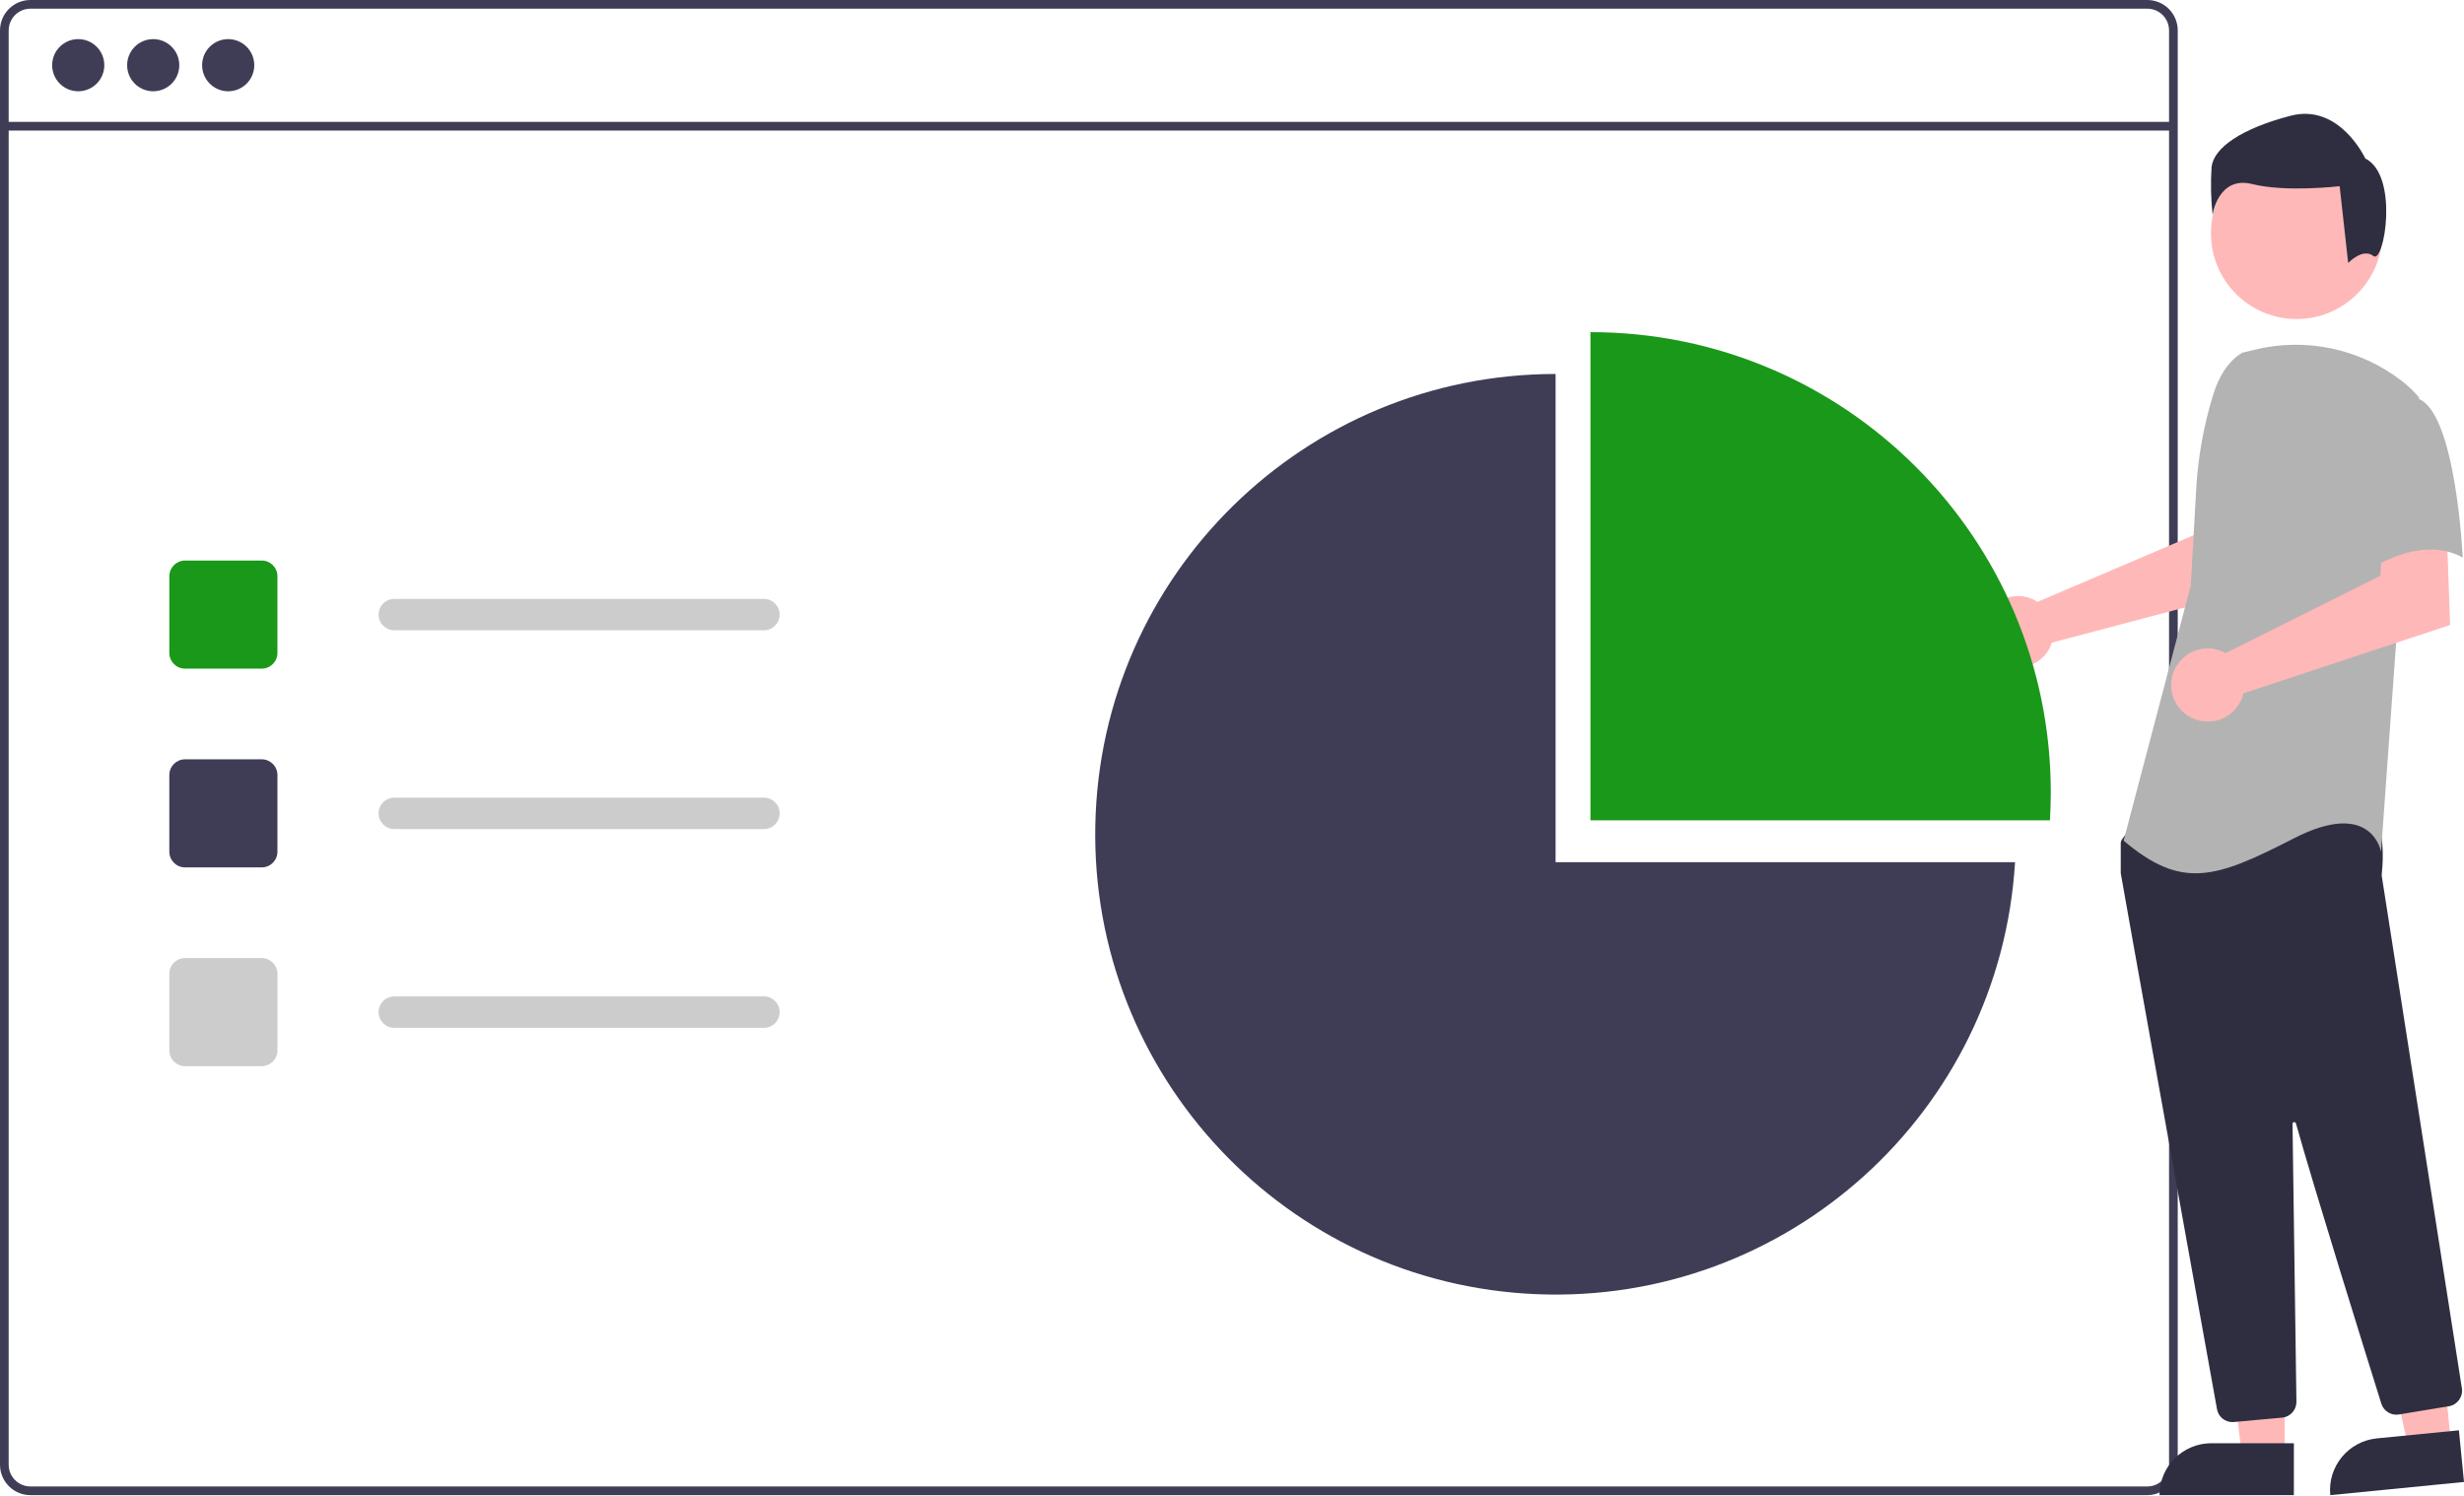
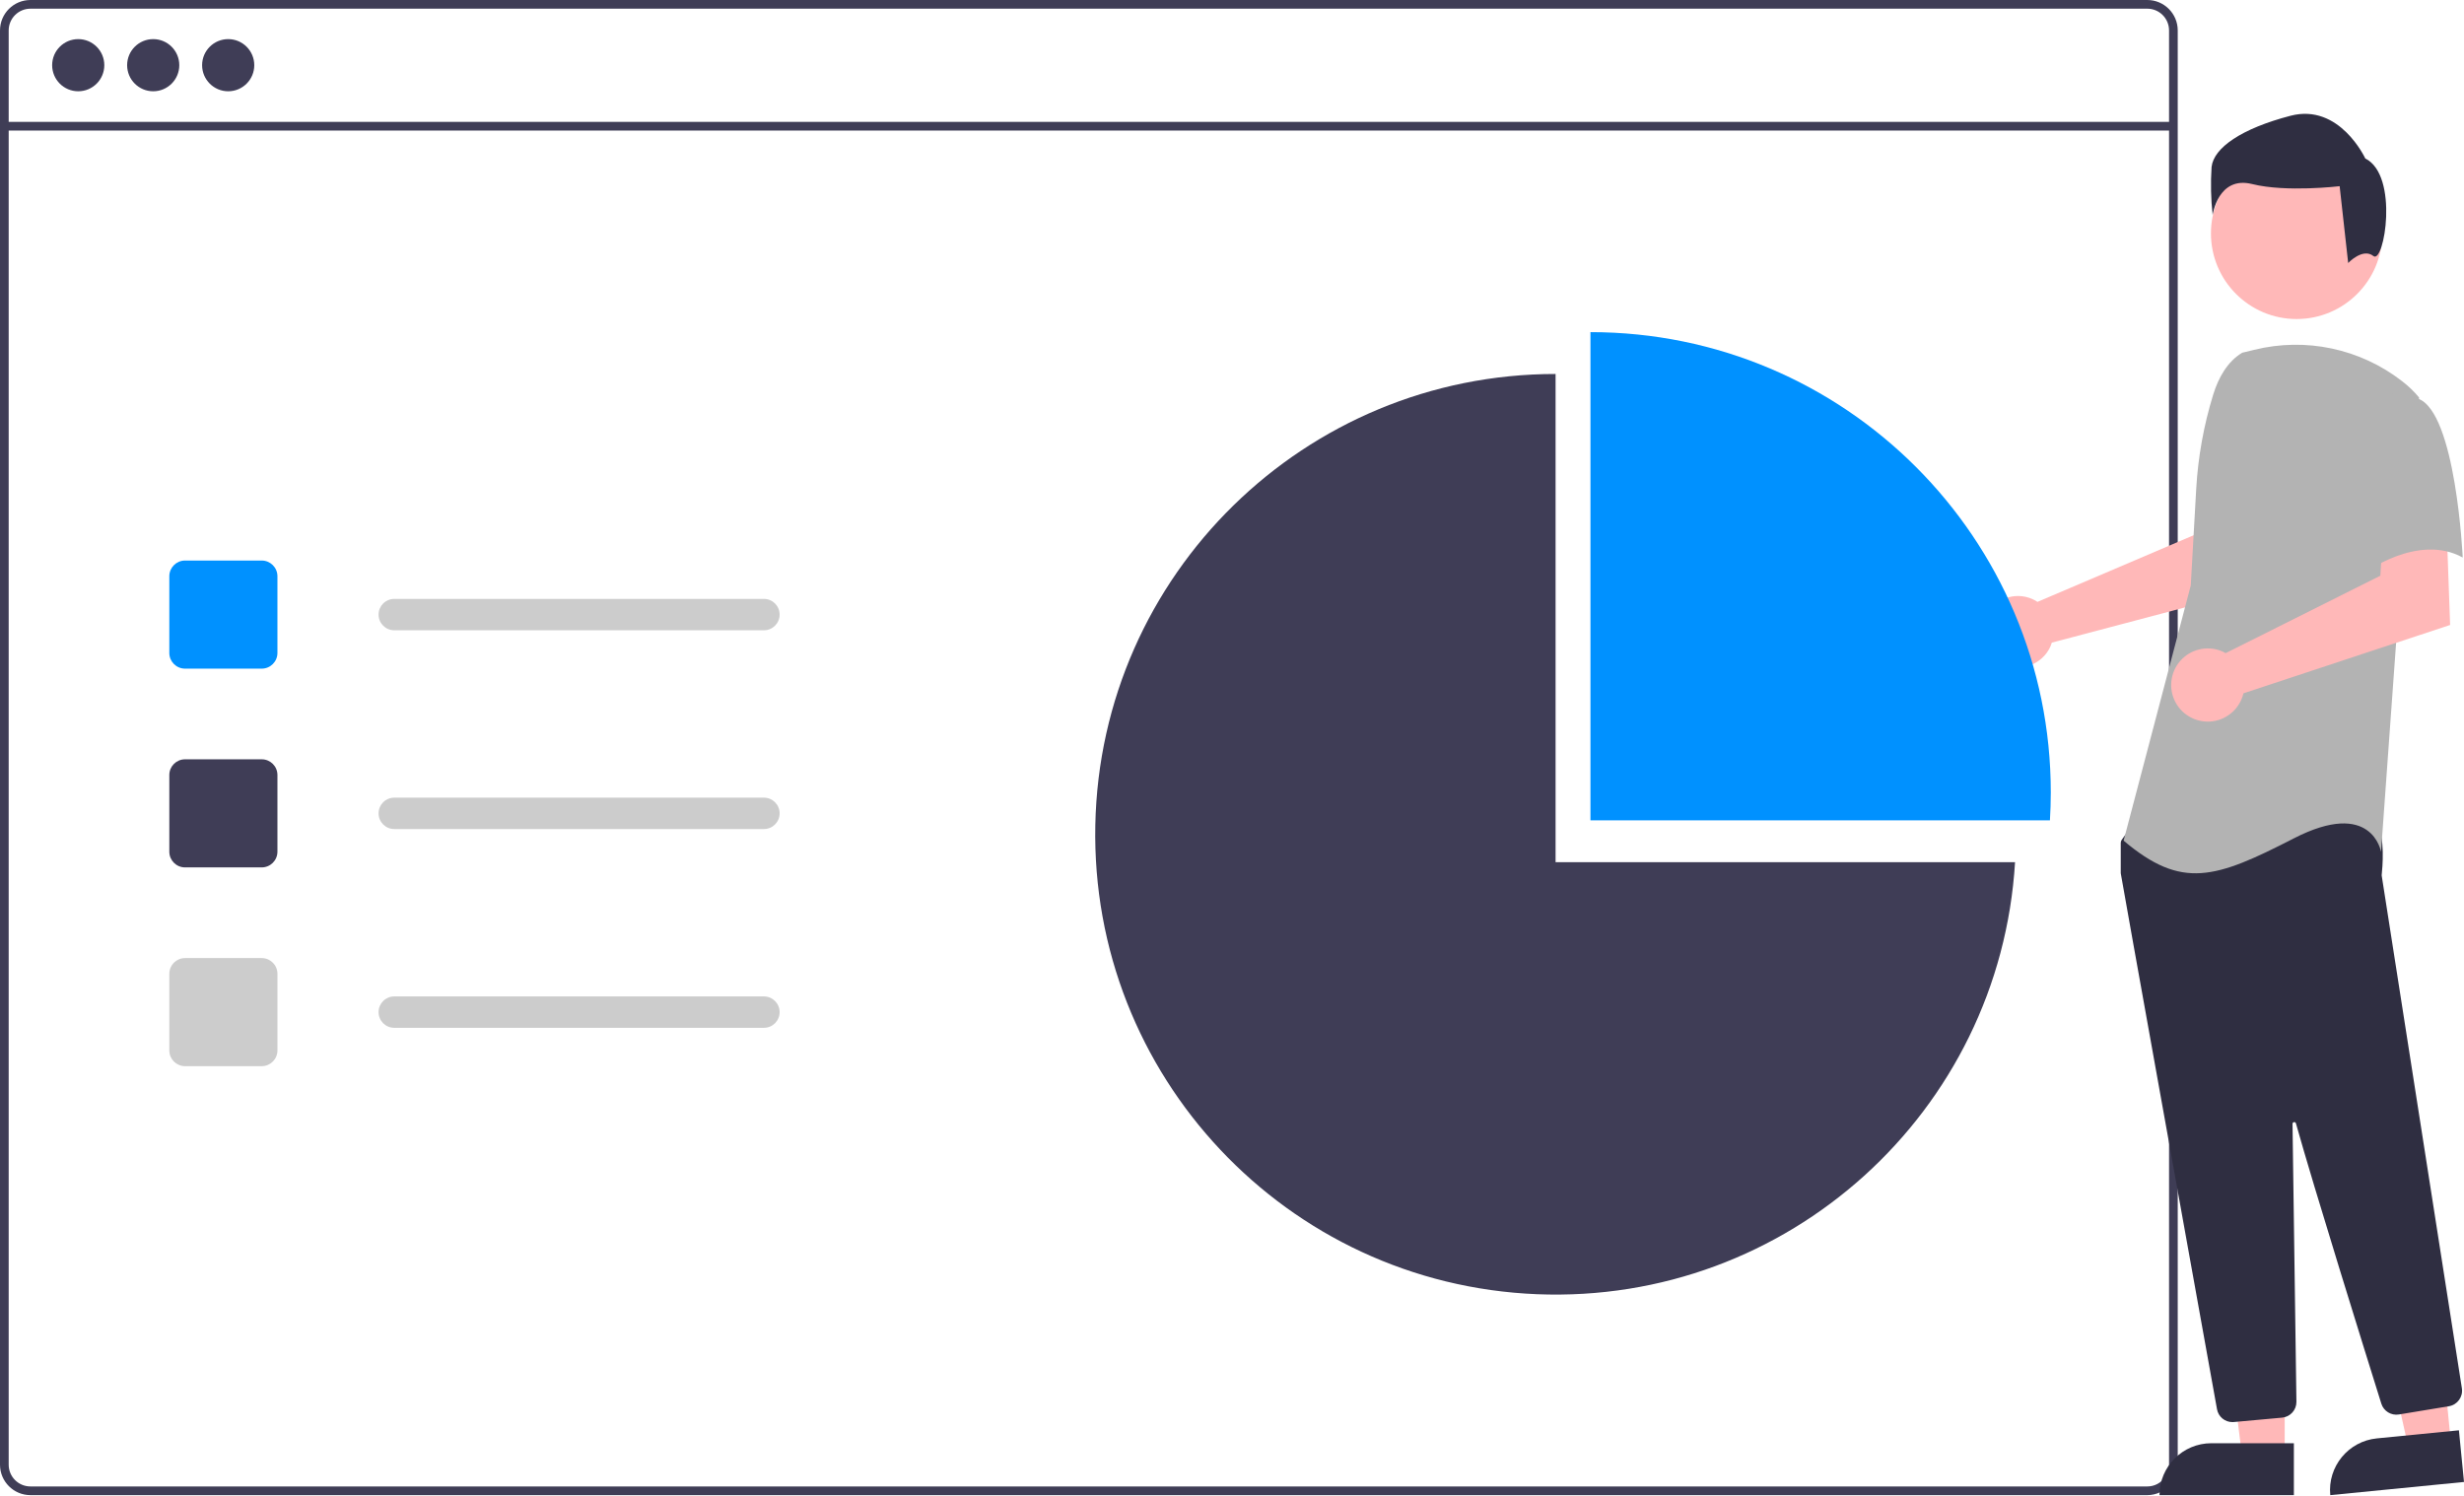
<svg xmlns="http://www.w3.org/2000/svg" data-name="Layer 1" width="706.535" height="428.76" viewBox="0 0 706.535 428.76">
  <path d="M862.452,235.62h-607a8.728,8.728,0,0,0-8.72,8.72V655.66a8.728,8.728,0,0,0,8.72,8.72h607a8.712,8.712,0,0,0,6.63-3.06,2.046,2.046,0,0,0,.19-.24,8.167,8.167,0,0,0,1.25-2.11,8.507,8.507,0,0,0,.66-3.31V244.34A8.73,8.73,0,0,0,862.452,235.62Zm6.24,420.04a6.175,6.175,0,0,1-1.03,3.42,6.446,6.446,0,0,1-2.36,2.12,6.184,6.184,0,0,1-2.85.69h-607a6.238,6.238,0,0,1-6.23-6.23V244.34a6.238,6.238,0,0,1,6.23-6.23h607a6.239,6.239,0,0,1,6.24,6.23Z" transform="translate(-246.7323 -235.62)" fill="#3f3d56" />
  <rect x="1.243" y="34.949" width="621.957" height="2.493" fill="#3f3d56" />
  <circle cx="22.432" cy="18.696" r="7.478" fill="#3f3d56" />
  <circle cx="43.932" cy="18.696" r="7.478" fill="#3f3d56" />
  <circle cx="65.433" cy="18.696" r="7.478" fill="#3f3d56" />
-   <path d="M321.784,427.366h-22a4.505,4.505,0,0,1-4.5-4.5v-22a4.505,4.505,0,0,1,4.5-4.5h22a4.505,4.505,0,0,1,4.5,4.5v22A4.505,4.505,0,0,1,321.784,427.366Z" transform="translate(-246.7323 -235.62)" fill="#1a981a" />
+   <path d="M321.784,427.366h-22a4.505,4.505,0,0,1-4.5-4.5v-22a4.505,4.505,0,0,1,4.5-4.5h22a4.505,4.505,0,0,1,4.5,4.5v22A4.505,4.505,0,0,1,321.784,427.366Z" transform="translate(-246.7323 -235.62)" fill="#0091ff" />
  <path d="M321.784,484.366h-22a4.505,4.505,0,0,1-4.5-4.5v-22a4.505,4.505,0,0,1,4.5-4.5h22a4.505,4.505,0,0,1,4.5,4.5v22A4.505,4.505,0,0,1,321.784,484.366Z" transform="translate(-246.7323 -235.62)" fill="#3f3d56" />
  <path d="M321.784,541.366h-22a4.505,4.505,0,0,1-4.5-4.5v-22a4.505,4.505,0,0,1,4.5-4.5h22a4.505,4.505,0,0,1,4.5,4.5v22A4.505,4.505,0,0,1,321.784,541.366Z" transform="translate(-246.7323 -235.62)" fill="#ccc" />
  <path d="M465.784,416.366h-106a4.5,4.5,0,1,1,0-9h106a4.5,4.5,0,0,1,0,9Z" transform="translate(-246.7323 -235.62)" fill="#ccc" />
  <path d="M465.784,473.366h-106a4.5,4.5,0,1,1,0-9h106a4.5,4.5,0,0,1,0,9Z" transform="translate(-246.7323 -235.62)" fill="#ccc" />
  <path d="M465.784,530.366h-106a4.5,4.5,0,1,1,0-9h106a4.5,4.5,0,0,1,0,9Z" transform="translate(-246.7323 -235.62)" fill="#ccc" />
  <path d="M829.554,407.436a10.093,10.093,0,0,1,1.411.787l44.852-19.143,1.601-11.815,17.922-.11-1.059,27.098-59.2,15.656a10.608,10.608,0,0,1-.447,1.208,10.235,10.235,0,1,1-5.079-13.682Z" transform="translate(-246.7323 -235.62)" fill="#ffb8b8" />
  <polygon points="655.125 417.376 642.865 417.375 637.033 370.087 655.127 370.088 655.125 417.376" fill="#ffb8b8" />
  <path d="M634.108,413.872H657.752a0,0,0,0,1,0,0v14.887a0,0,0,0,1,0,0H619.221a0,0,0,0,1,0,0v0A14.887,14.887,0,0,1,634.108,413.872Z" fill="#2f2e41" />
  <polygon points="702.805 413.911 690.604 415.113 680.163 368.625 698.17 366.851 702.805 413.911" fill="#ffb8b8" />
  <path d="M928.987,647.641h23.644a0,0,0,0,1,0,0v14.887a0,0,0,0,1,0,0H914.1a0,0,0,0,1,0,0v0A14.887,14.887,0,0,1,928.987,647.641Z" transform="translate(-306.4502 -140.9748) rotate(-5.62529)" fill="#2f2e41" />
  <circle cx="658.537" cy="66.928" r="24.561" fill="#ffb8b8" />
  <path d="M886.858,643.432a4.471,4.471,0,0,1-4.415-3.697c-6.346-35.226-27.088-150.405-27.584-153.596a1.427,1.427,0,0,1-.016-.222v-8.588a1.489,1.489,0,0,1,.279-.872l2.74-3.838a1.478,1.478,0,0,1,1.144-.625c15.622-.732,66.784-2.879,69.256.209h0c2.482,3.104,1.605,12.507,1.404,14.36l.01.193,22.985,146.995a4.512,4.512,0,0,1-3.715,5.135L934.59,641.253a4.521,4.521,0,0,1-5.025-3.093c-4.44-14.188-19.329-61.918-24.489-80.387a.499.499,0,0,0-.98.139c.258,17.605.881,62.523,1.096,78.037l.023,1.671a4.518,4.518,0,0,1-4.093,4.536l-13.844,1.258C887.137,643.427,886.996,643.432,886.858,643.432Z" transform="translate(-246.7323 -235.62)" fill="#2f2e41" />
-   <path id="e15ec395-f7cd-4347-89a2-a03d95a452a7-578" data-name="Path 99" d="M889.682,336.767c-4.286,2.548-6.851,7.23-8.323,11.995a113.681,113.681,0,0,0-4.884,27.159l-1.556,27.6-19.255,73.17c16.689,14.121,26.315,10.912,48.78-.639S929.477,479.904,929.477,479.904l4.492-62.258,6.418-68.032a30.164,30.164,0,0,0-4.861-4.674,49.658,49.658,0,0,0-42.442-8.995Z" transform="translate(-246.7323 -235.62)" fill="#b3b3b3" />
+   <path id="e15ec395-f7cd-4347-89a2-a03d95a452a7-91" data-name="Path 99" d="M889.682,336.767c-4.286,2.548-6.851,7.23-8.323,11.995a113.681,113.681,0,0,0-4.884,27.159l-1.556,27.6-19.255,73.17c16.689,14.121,26.315,10.912,48.78-.639S929.477,479.904,929.477,479.904l4.492-62.258,6.418-68.032a30.164,30.164,0,0,0-4.861-4.674,49.658,49.658,0,0,0-42.442-8.995Z" transform="translate(-246.7323 -235.62)" fill="#b3b3b3" />
  <path d="M883.428,422.213a10.526,10.526,0,0,1,1.501.704l44.348-22.197.736-12.026,18.294-1.261.98,27.413-59.266,19.599a10.496,10.496,0,1,1-6.593-12.232Z" transform="translate(-246.7323 -235.62)" fill="#ffb8b8" />
-   <path id="bf6aefed-5d84-44a4-8c4e-9d1f3daa58d8-579" data-name="Path 101" d="M940.067,349.924c10.912,3.851,12.834,45.574,12.834,45.574-12.837-7.06-28.241,4.493-28.241,4.493s-3.209-10.912-7.06-25.032a24.53,24.53,0,0,1,5.134-23.106S929.155,346.071,940.067,349.924Z" transform="translate(-246.7323 -235.62)" fill="#b3b3b3" />
-   <path id="f516f9fe-dc87-4aac-a802-2e179304beb7-580" data-name="Path 102" d="M927.292,309.043c-3.06-2.448-7.235,2.002-7.235,2.002l-2.448-22.033s-15.301,1.833-25.093-.612-11.323,8.875-11.323,8.875a78.581,78.581,0,0,1-.306-13.771c.612-5.508,8.568-11.017,22.645-14.689S924.953,281.056,924.953,281.056C934.747,285.952,930.352,311.492,927.292,309.043Z" transform="translate(-246.7323 -235.62)" fill="#2f2e41" />
-   <path d="M834.536,470.866c.158-2.647.248-5.313.248-8a132,132,0,0,0-132-132v140Z" transform="translate(-246.7323 -235.62)" fill="#1a981a" />
+   <path id="bf6aefed-5d84-44a4-8c4e-9d1f3daa58d8-92" data-name="Path 101" d="M940.067,349.924c10.912,3.851,12.834,45.574,12.834,45.574-12.837-7.06-28.241,4.493-28.241,4.493s-3.209-10.912-7.06-25.032a24.53,24.53,0,0,1,5.134-23.106S929.155,346.071,940.067,349.924Z" transform="translate(-246.7323 -235.62)" fill="#b3b3b3" />
+   <path id="f516f9fe-dc87-4aac-a802-2e179304beb7-93" data-name="Path 102" d="M927.292,309.043c-3.06-2.448-7.235,2.002-7.235,2.002l-2.448-22.033s-15.301,1.833-25.093-.612-11.323,8.875-11.323,8.875a78.581,78.581,0,0,1-.306-13.771c.612-5.508,8.568-11.017,22.645-14.689S924.953,281.056,924.953,281.056C934.747,285.952,930.352,311.492,927.292,309.043Z" transform="translate(-246.7323 -235.62)" fill="#2f2e41" />
+   <path d="M834.536,470.866c.158-2.647.248-5.313.248-8a132,132,0,0,0-132-132v140Z" transform="translate(-246.7323 -235.62)" fill="#0091ff" />
  <path d="M692.784,482.866v-140a132,132,0,1,0,131.752,140Z" transform="translate(-246.7323 -235.62)" fill="#3f3d56" />
</svg>
